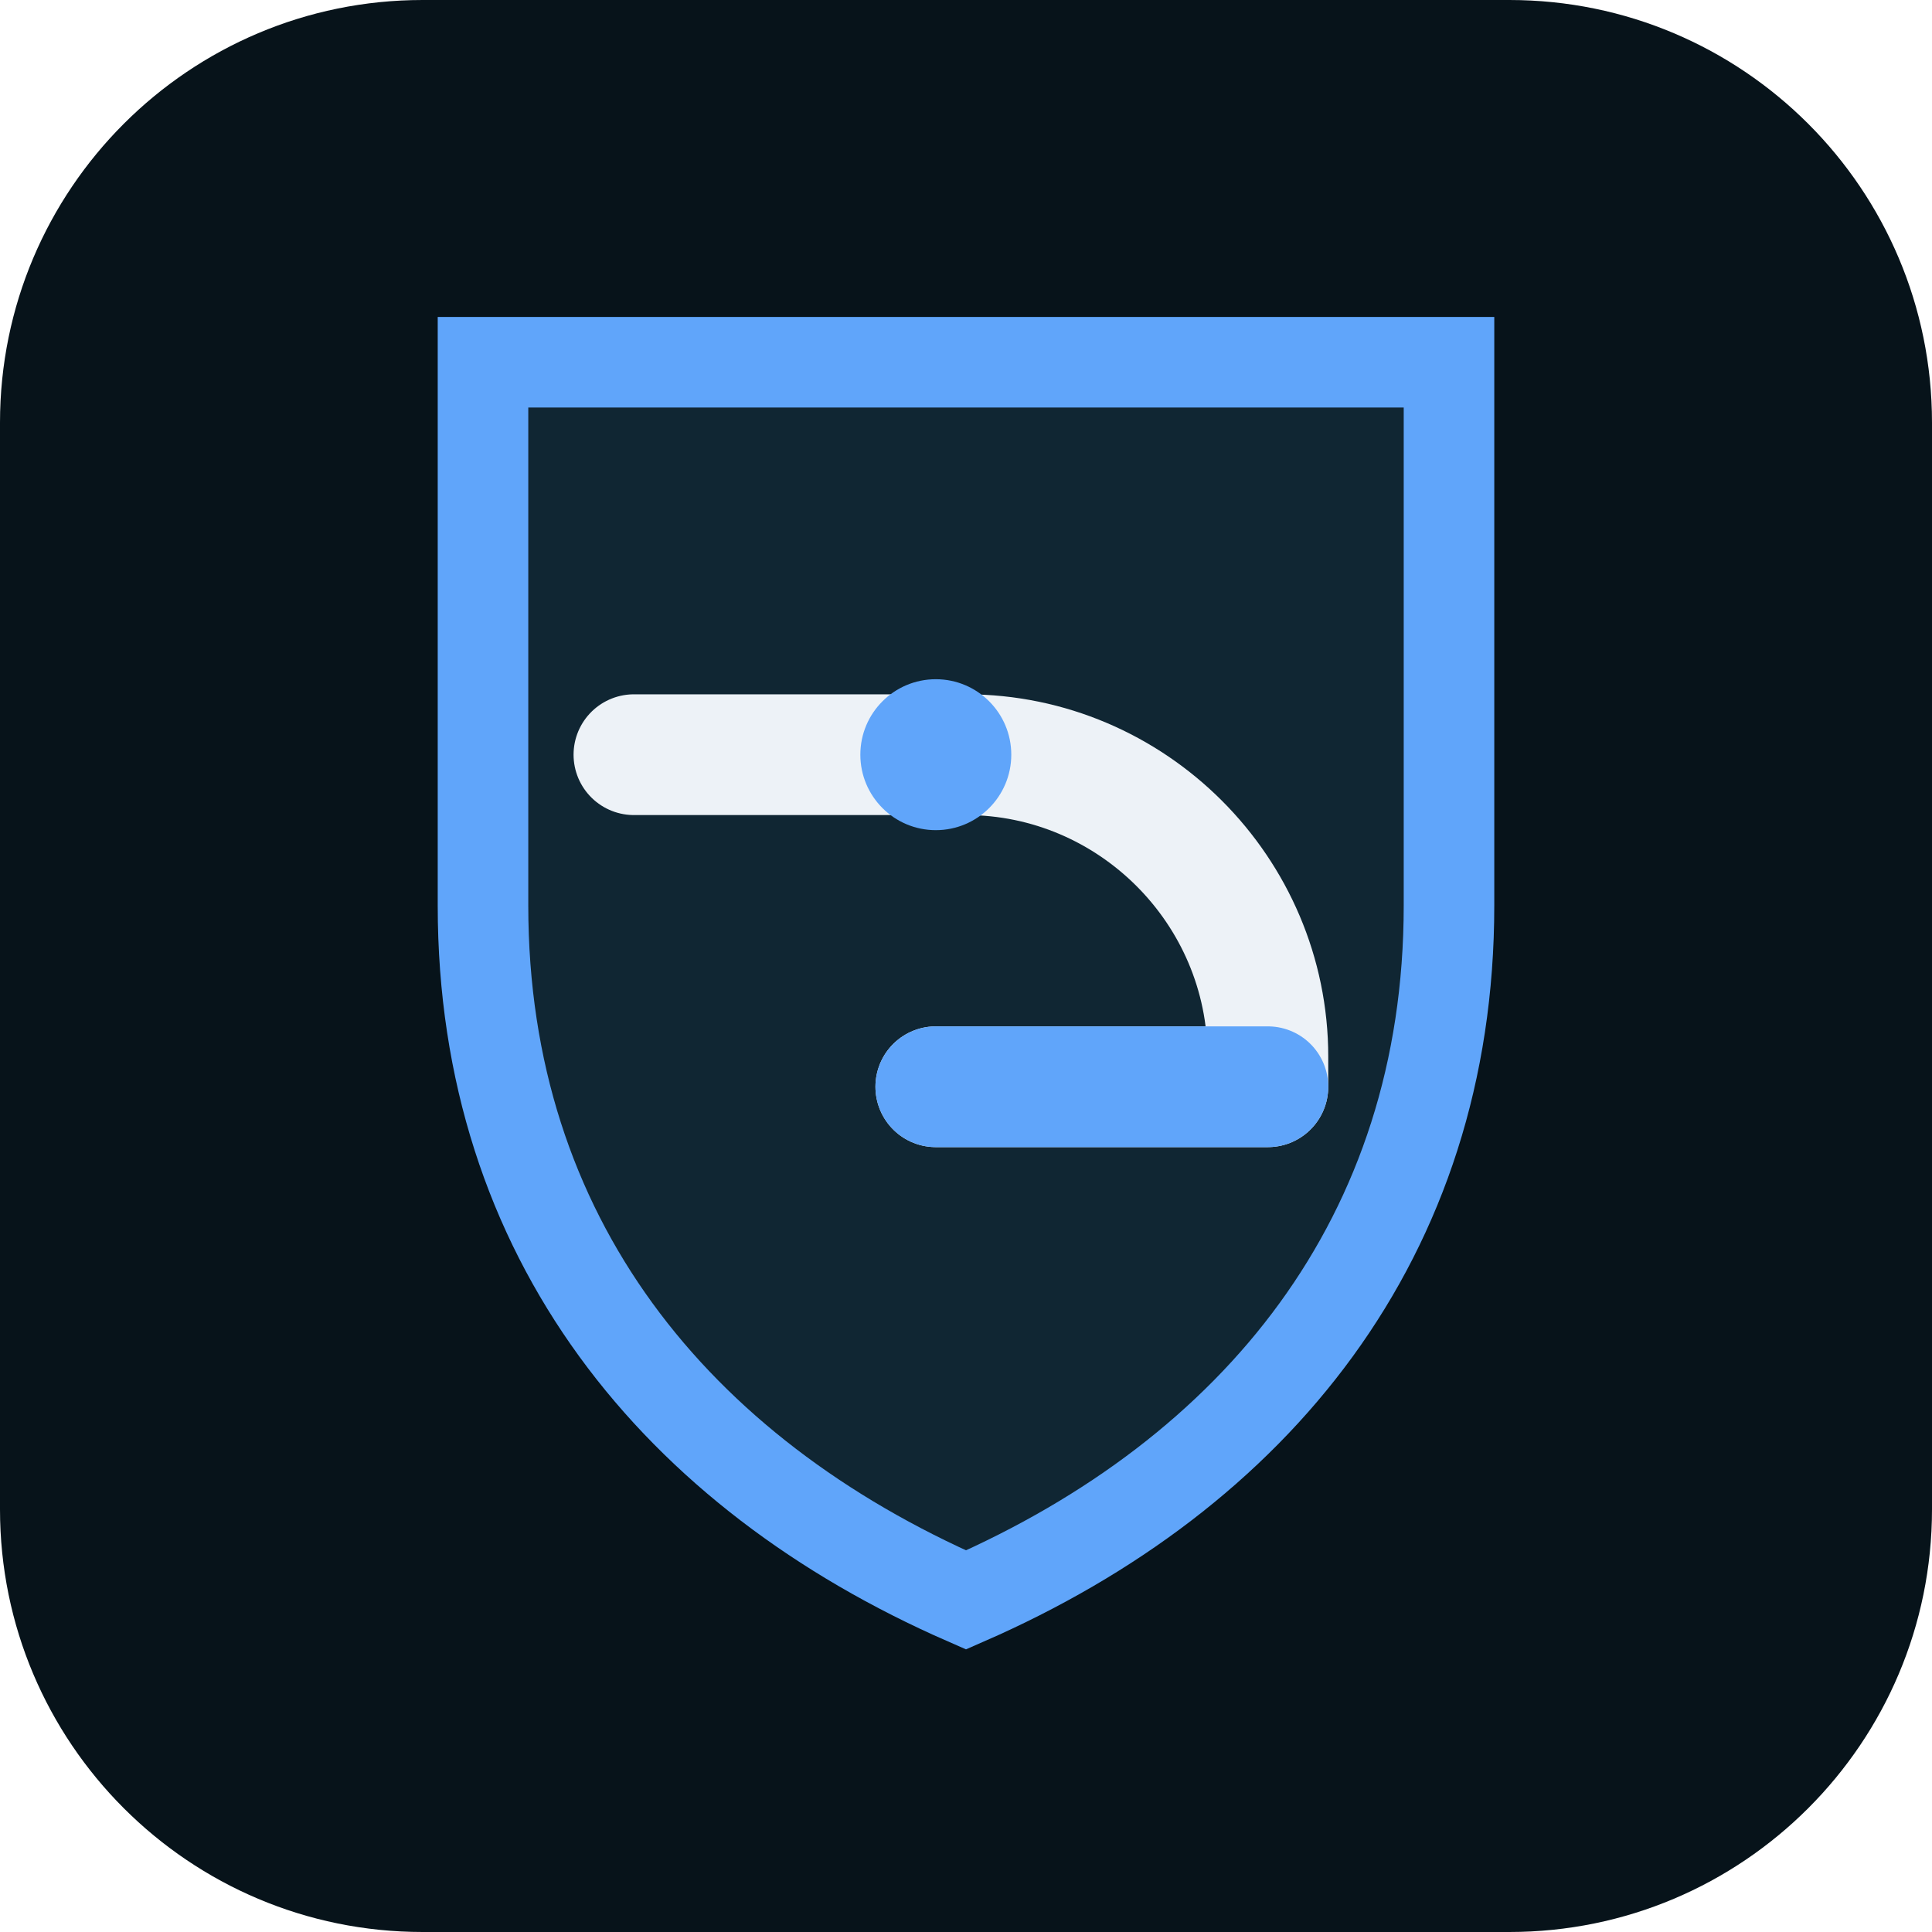
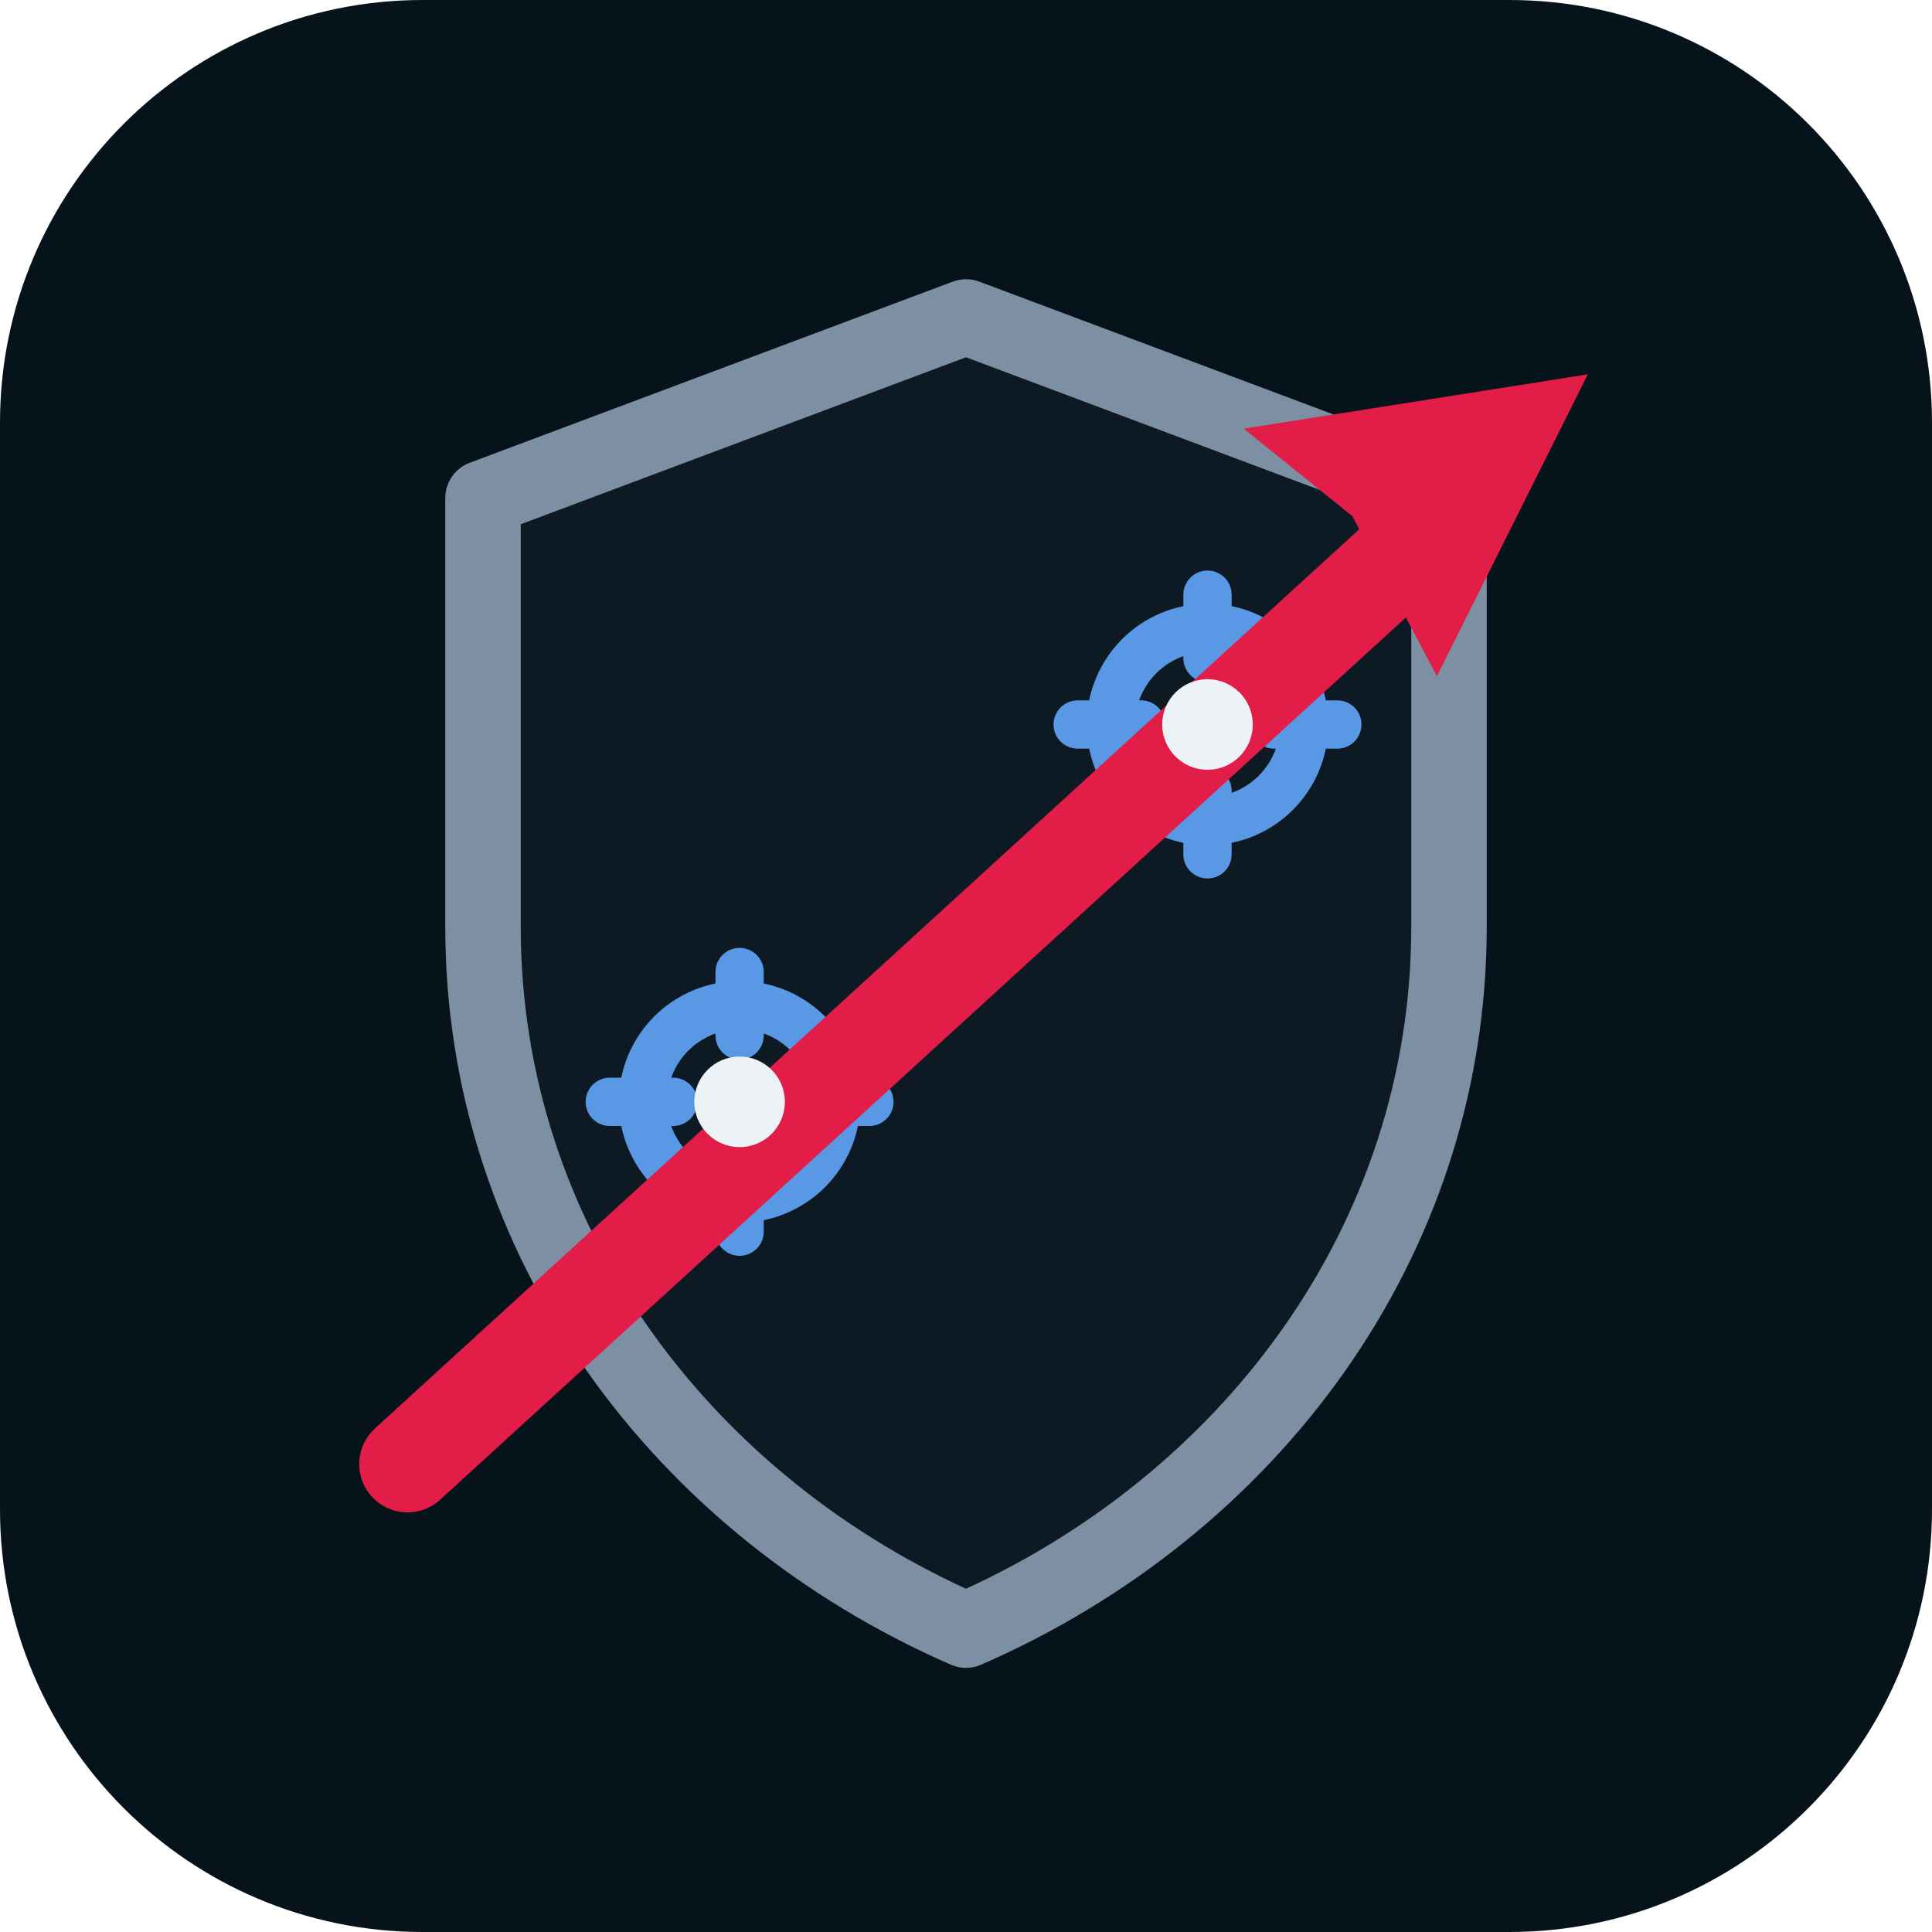
<svg xmlns="http://www.w3.org/2000/svg" viewBox="0 0 64 64" role="img" aria-labelledby="title desc">
  <rect width="64" height="64" rx="14" fill="#07131a" />
-   <path d="M16 12h32v18c0 11-6.4 18.8-16 23-9.6-4.2-16-12-16-23V12Z" fill="#102633" stroke="#60a5fa" stroke-width="3" />
-   <path d="M21 25h11c5.5 0 10 4.5 10 10v1H31" fill="none" stroke="#edf2f7" stroke-linecap="round" stroke-linejoin="round" stroke-width="4" />
-   <path d="M31 36h11" fill="none" stroke="#60a5fa" stroke-linecap="round" stroke-width="4" />
-   <circle cx="31" cy="25" r="2.5" fill="#60a5fa" />
+   <path d="M32 10.5 48 16.5v14.2c0 10.4-6.6 19.2-16 23.3-9.4-4.1-16-12.9-16-23.3V16.5L32 10.5Z" fill="#0d1a24" stroke="#7d90a3" stroke-width="2.5" stroke-linejoin="round" />
+   <g fill="none" stroke="#60a5fa" stroke-width="1.6" opacity="0.9">
+     <circle cx="24.5" cy="36.5" r="3.2" />
+     <path d="M24.5 32.2v2.1M24.5 38.7v2.1M20.2 36.5h2.1M26.7 36.5h2.1" stroke-linecap="round" />
+     <circle cx="40" cy="24" r="3.2" />
+     <path d="M40 19.7v2.1M40 26.2v2.1M35.7 24h2.1M42.2 24h2.1" stroke-linecap="round" />
+   </g>
+   <path d="M13.5 48.5 48.2 16.8" fill="none" stroke="#e11d48" stroke-width="3.2" stroke-linecap="round" />
+   <path d="M41.2 14.2 52.6 12.4 47.6 22.4 44.8 17.1Z" fill="#e11d48" />
+   <circle cx="24.5" cy="36.5" r="1.5" fill="#edf2f7" />
+   <circle cx="40" cy="24" r="1.5" fill="#edf2f7" />
</svg>
